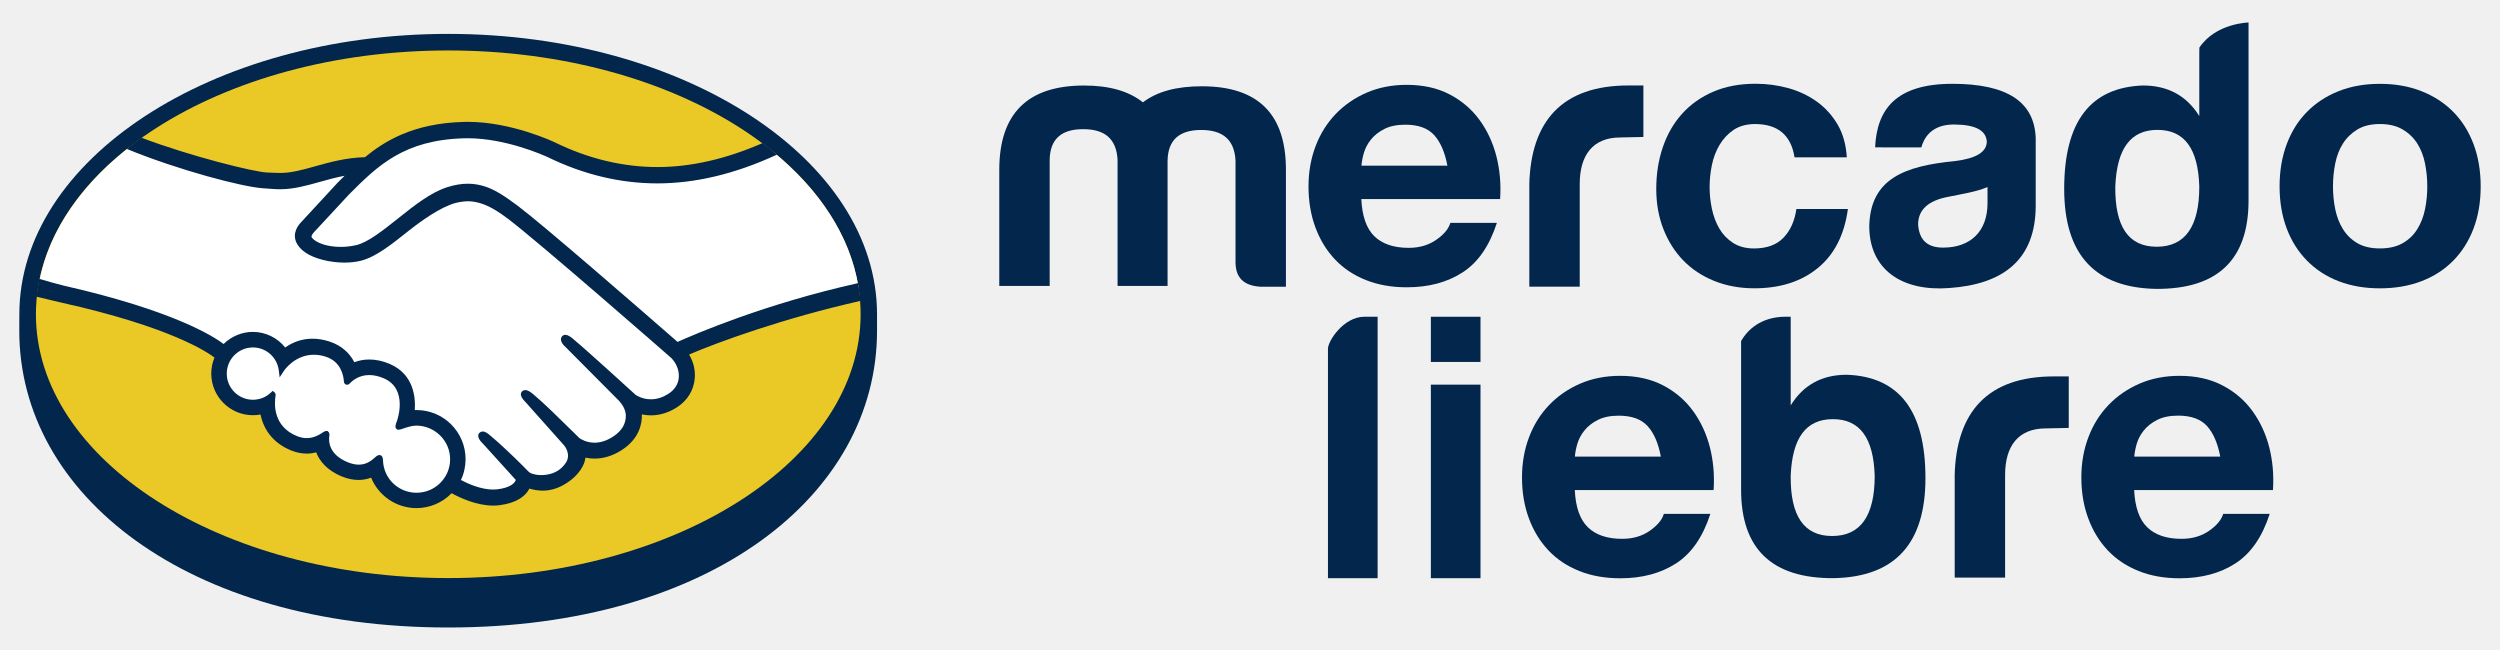
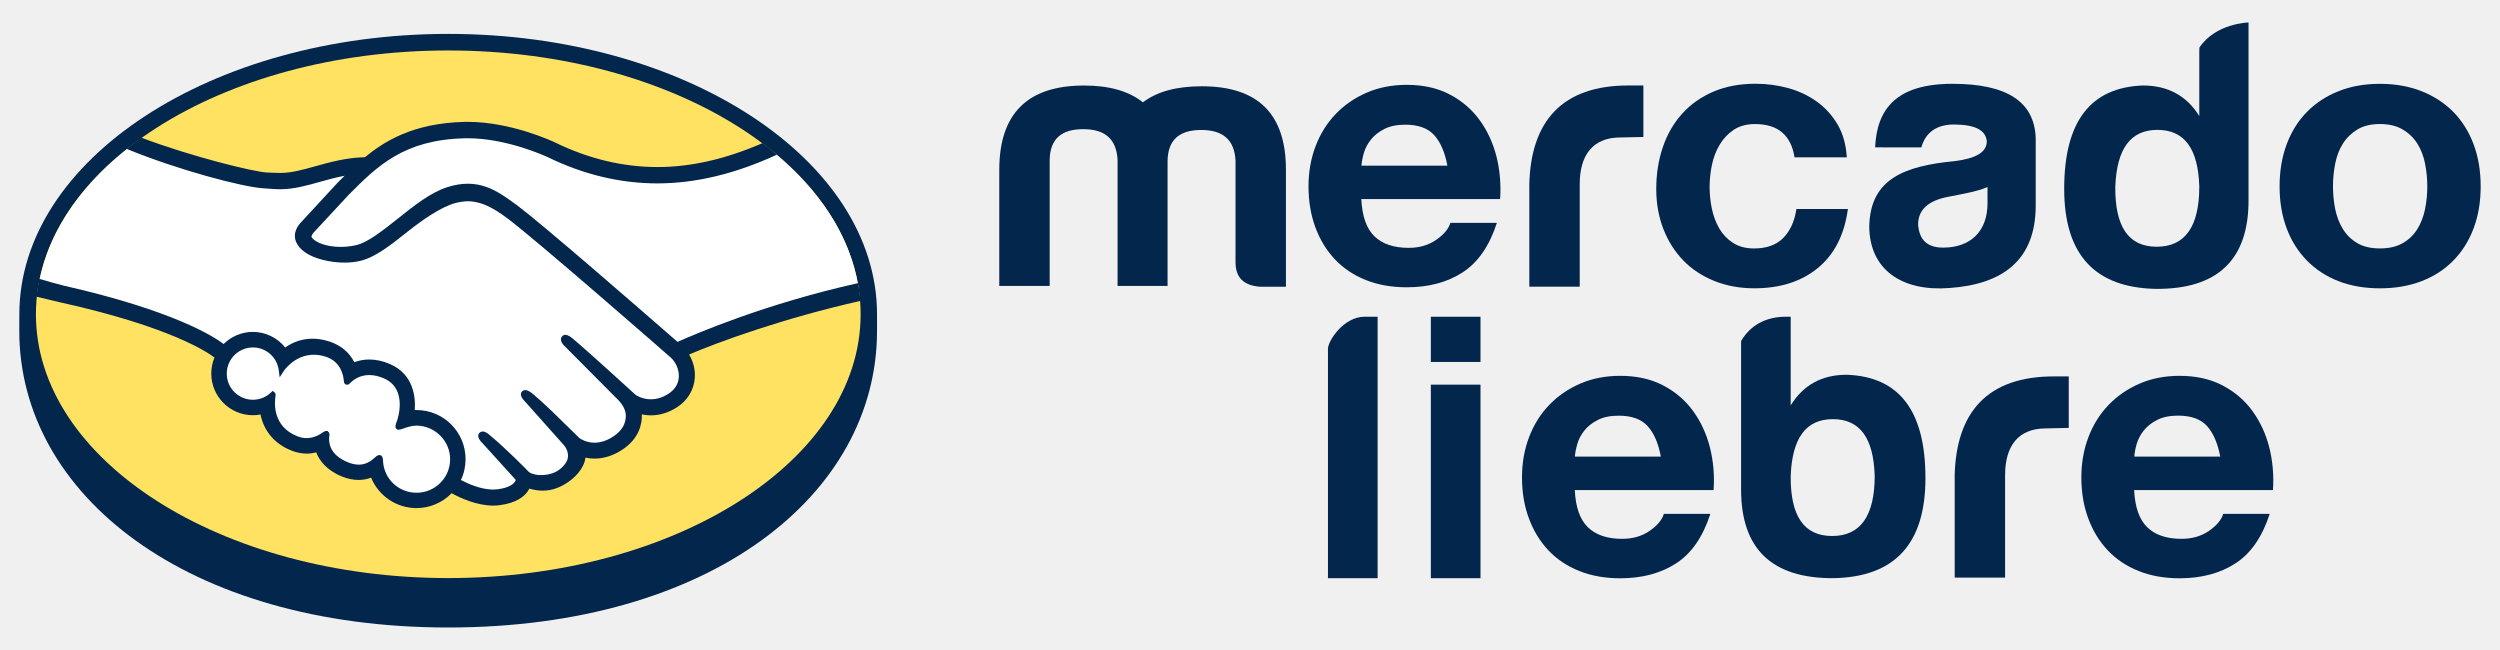
<svg xmlns="http://www.w3.org/2000/svg" version="1.1" id="Capa_1" x="0px" y="0px" viewBox="0 0 500 130" style="enable-background:new 0 0 500 130;" xml:space="preserve">
  <style type="text/css">
	.st0{fill:#03264C;}
- 	.st1{fill:#EAC926;}
+ 	.st1{fill:hsl(49deg 100% 69%);}
	.st2{fill:#FFFFFF;}
</style>
  <g id="g14">
    <g id="g20" transform="translate(329.6772,316.9189)">
      <path id="path22" class="st0" d="M-154.27-254.04c0-30.91-38.4-56.1-85.77-56.1c-47.37,0-85.77,25.19-85.77,56.1    c0,0.8-0.01,3-0.01,3.28c0,32.79,33.56,59.34,85.77,59.34c52.53,0,85.78-26.55,85.78-59.34V-254.04z" />
    </g>
    <g id="g24" transform="translate(325.6143,316.9531)">
      <path id="path26" class="st1" d="M-153.49-254.1c0,29.14-36.92,52.76-82.47,52.76c-45.55,0-82.47-23.62-82.47-52.76    c0-29.14,36.92-52.76,82.47-52.76C-190.41-306.86-153.49-283.24-153.49-254.1" />
    </g>
    <g id="g28" transform="translate(189.7051,337.5469)">
      <path id="path30" class="st2" d="M-127.43-291.34c-0.04,0.08-0.87,0.93-0.33,1.62c1.3,1.66,5.32,2.62,9.39,1.7    c2.42-0.54,5.52-3.01,8.53-5.4c3.26-2.59,6.49-5.18,9.74-6.21c3.44-1.09,5.64-0.63,7.1-0.18c1.6,0.48,3.47,1.53,6.47,3.78    c5.64,4.24,28.34,24.05,32.25,27.47c3.16-1.43,17.19-7.47,36.26-11.67c-1.66-10.17-7.84-19.47-17.22-27.08    c-13.07,5.49-29.04,8.35-44.67,0.73c-0.08-0.03-8.53-4.03-16.87-3.84c-12.39,0.29-17.76,5.65-23.44,11.33L-127.43-291.34z" />
    </g>
    <g id="g32" transform="translate(279.0542,306.6982)">
      <path id="path34" class="st2" d="M-144.56-235.56c-0.27-0.24-26.68-23.35-32.66-27.85c-3.46-2.6-5.39-3.26-7.41-3.52    c-1.05-0.14-2.51,0.06-3.52,0.34c-2.78,0.76-6.42,3.19-9.65,5.75c-3.35,2.66-6.5,5.17-9.43,5.83c-3.74,0.84-8.31-0.15-10.39-1.56    c-0.85-0.57-1.44-1.22-1.73-1.89c-0.77-1.79,0.65-3.21,0.88-3.45l7.29-7.88c0.85-0.85,1.7-1.69,2.57-2.53    c-2.35,0.31-4.53,0.91-6.64,1.5c-2.64,0.74-5.18,1.45-7.75,1.45c-1.07,0-6.82-0.94-7.91-1.24c-6.6-1.81-12.39-3.56-21.03-7.6    c-10.36,7.71-17.29,17.36-19.29,27.98c1.49,0.39,3.89,1.11,4.89,1.33c23.45,5.21,30.76,10.59,32.08,11.71    c1.43-1.59,3.5-2.61,5.81-2.61c2.6,0,4.93,1.31,6.35,3.32c1.34-1.06,3.2-1.97,5.59-1.97c1.09,0,2.22,0.2,3.36,0.59    c2.64,0.91,4.01,2.67,4.72,4.26c0.89-0.4,1.98-0.7,3.26-0.69c1.26,0,2.58,0.29,3.9,0.86c4.32,1.86,5,6.1,4.6,9.3    c0.31-0.04,0.62-0.05,0.93-0.05c5.13,0,9.29,4.17,9.29,9.3c0,1.59-0.41,3.08-1.11,4.39c1.39,0.78,4.95,2.56,8.07,2.16    c2.49-0.32,3.44-1.17,3.78-1.65c0.23-0.33,0.48-0.71,0.25-0.99l-6.62-7.35c0,0-1.09-1.03-0.73-1.43c0.37-0.41,1.04,0.18,1.52,0.58    c3.37,2.81,7.48,7.06,7.48,7.06c0.07,0.04,0.34,0.58,1.86,0.85c1.31,0.23,3.63,0.1,5.23-1.22c0.4-0.33,0.81-0.75,1.15-1.18    c-0.03,0.02-0.05,0.05-0.07,0.06c1.69-2.17-0.19-4.36-0.19-4.36l-7.73-8.67c0,0-1.1-1.02-0.73-1.43c0.34-0.36,1.05,0.18,1.53,0.58    c2.45,2.05,5.9,5.51,9.21,8.76c0.65,0.48,3.56,2.27,7.41-0.26c2.34-1.53,2.81-3.42,2.74-4.84c-0.16-1.88-1.63-3.22-1.63-3.22    l-10.55-10.61c0,0-1.11-0.95-0.72-1.43c0.32-0.4,1.05,0.18,1.52,0.58c3.36,2.81,12.46,11.15,12.46,11.15    c0.13,0.09,3.27,2.33,7.16-0.14c1.39-0.89,2.28-2.23,2.35-3.78C-142.66-233.95-144.56-235.56-144.56-235.56" />
    </g>
    <g id="g36" transform="translate(215.7334,290.0596)">
      <path id="path38" class="st2" d="M-132.42-205.47c-1.64-0.02-3.43,0.95-3.66,0.81c-0.13-0.09,0.1-0.74,0.25-1.12    c0.16-0.38,2.31-6.86-2.94-9.11c-4.02-1.73-6.47,0.21-7.32,1.09c-0.22,0.23-0.32,0.21-0.35-0.08c-0.08-1.17-0.6-4.33-4.07-5.38    c-4.96-1.52-8.14,1.94-8.95,3.19c-0.36-2.82-2.75-5.02-5.68-5.02c-3.18,0-5.76,2.57-5.76,5.75c0,3.18,2.58,5.75,5.76,5.75    c1.54,0,2.95-0.61,3.98-1.61c0.03,0.03,0.05,0.08,0.03,0.19c-0.24,1.42-0.69,6.6,4.73,8.7c2.17,0.84,4.02,0.22,5.55-0.86    c0.46-0.32,0.53-0.19,0.47,0.24c-0.2,1.33,0.05,4.18,4.04,5.8c3.04,1.23,4.84-0.03,6.01-1.12c0.51-0.47,0.65-0.39,0.68,0.33    c0.14,3.85,3.34,6.91,7.23,6.91c4,0,7.24-3.23,7.25-7.23C-125.18-202.23-128.42-205.43-132.42-205.47" />
    </g>
    <g id="g40" transform="translate(215.7334,272.79)">
      <path id="path42" class="st0" d="M-132.42-174.24c-3.63,0-6.57-2.82-6.71-6.41c-0.01-0.31-0.04-1.13-0.73-1.13    c-0.29,0-0.53,0.17-0.82,0.43c-0.8,0.74-1.81,1.49-3.3,1.49c-0.67,0-1.4-0.16-2.17-0.47c-3.83-1.55-3.88-4.18-3.72-5.24    c0.04-0.28,0.05-0.57-0.14-0.81l-0.23-0.21h-0.24c-0.2,0-0.39,0.08-0.67,0.27c-1.11,0.78-2.17,1.15-3.25,1.15    c-0.59,0-1.2-0.12-1.82-0.35c-5.04-1.96-4.64-6.72-4.4-8.15c0.04-0.29-0.04-0.51-0.22-0.66l-0.36-0.29l-0.33,0.32    c-0.98,0.95-2.27,1.46-3.62,1.46c-2.89,0-5.24-2.35-5.23-5.23c0-2.89,2.35-5.23,5.24-5.23c2.61,0,4.83,1.96,5.16,4.57l0.18,1.41    l0.77-1.19c0.09-0.14,2.2-3.34,6.09-3.33c0.74,0,1.5,0.12,2.27,0.36c3.1,0.95,3.63,3.76,3.71,4.93c0.05,0.68,0.54,0.71,0.64,0.71    c0.27,0,0.47-0.17,0.6-0.32c0.59-0.61,1.86-1.62,3.85-1.62c0.91,0,1.88,0.22,2.89,0.65c4.93,2.11,2.69,8.37,2.67,8.44    c-0.42,1.04-0.44,1.5-0.04,1.76l0.19,0.09h0.14c0.22,0,0.5-0.1,0.96-0.25c0.67-0.23,1.68-0.58,2.63-0.58h0    c3.71,0.04,6.73,3.06,6.72,6.73C-125.7-177.25-128.72-174.24-132.42-174.24 M-80.22-204.41c-8.14-7.1-26.94-23.45-32.03-27.27    c-2.91-2.19-4.89-3.34-6.64-3.86c-0.78-0.24-1.87-0.51-3.26-0.51c-1.3,0-2.69,0.23-4.14,0.7c-3.29,1.04-6.57,3.65-9.74,6.17    l-0.16,0.13c-2.96,2.35-6.01,4.78-8.32,5.29c-1.01,0.23-2.04,0.35-3.08,0.35c-2.59,0-4.91-0.75-5.78-1.86    c-0.14-0.18-0.05-0.48,0.29-0.91l0.04-0.06l7.16-7.71c5.61-5.61,10.9-10.9,23.09-11.18c0.2,0,0.41-0.01,0.61-0.01    c7.59,0,15.17,3.4,16.02,3.79c7.12,3.47,14.46,5.23,21.84,5.24c7.69,0,15.63-1.9,23.98-5.75c-0.93-0.78-1.9-1.55-2.9-2.3    c-7.33,3.18-14.32,4.79-21.05,4.78c-6.88-0.01-13.76-1.66-20.44-4.92c-0.35-0.17-8.73-4.12-17.44-4.12c-0.23,0-0.46,0-0.69,0.01    c-10.24,0.24-16.01,3.88-19.88,7.06c-3.77,0.09-7.03,1-9.92,1.81c-2.58,0.72-4.81,1.34-6.99,1.34c-0.9,0-2.51-0.08-2.66-0.09    c-2.5-0.08-15.11-3.17-25.14-6.96c-1.02,0.72-2.01,1.47-2.97,2.23c10.48,4.3,23.23,7.62,27.25,7.88c1.12,0.07,2.31,0.2,3.51,0.2    c2.66,0,5.32-0.75,7.89-1.47c1.52-0.43,3.2-0.89,4.96-1.23c-0.47,0.46-0.94,0.93-1.41,1.4l-7.27,7.87c-0.57,0.58-1.81,2.12-1,4.02    c0.33,0.77,0.99,1.5,1.91,2.12c1.73,1.17,4.84,1.96,7.72,1.96c1.09,0,2.13-0.11,3.08-0.32c3.05-0.68,6.25-3.23,9.63-5.92    c2.7-2.15,6.53-4.87,9.47-5.67c0.82-0.22,1.83-0.36,2.64-0.36c0.24,0,0.47,0.01,0.68,0.04c1.94,0.25,3.82,0.91,7.16,3.42    c5.97,4.48,32.39,27.59,32.64,27.82c0.02,0.02,1.7,1.47,1.59,3.88c-0.06,1.35-0.81,2.54-2.11,3.37c-1.13,0.71-2.29,1.08-3.47,1.08    c-1.77,0-2.98-0.83-3.06-0.89c-0.1-0.08-9.15-8.38-12.48-11.17c-0.53-0.44-1.05-0.83-1.57-0.83c-0.28,0-0.52,0.12-0.69,0.33    c-0.52,0.65,0.06,1.54,0.75,2.13l10.57,10.63c0.01,0.01,1.32,1.24,1.46,2.86c0.08,1.76-0.76,3.23-2.51,4.38    c-1.25,0.82-2.51,1.24-3.75,1.24c-1.62,0-2.76-0.74-3.01-0.91l-1.52-1.49c-2.77-2.73-5.63-5.55-7.73-7.3    c-0.51-0.42-1.06-0.82-1.58-0.82c-0.25,0-0.49,0.1-0.67,0.28c-0.24,0.27-0.4,0.74,0.19,1.53c0.24,0.33,0.53,0.6,0.53,0.6    l7.72,8.66c0.06,0.08,1.59,1.89,0.17,3.7l-0.27,0.34c-0.23,0.26-0.48,0.49-0.72,0.69c-1.32,1.08-3.07,1.2-3.77,1.2    c-0.37,0-0.73-0.03-1.05-0.09c-0.76-0.14-1.27-0.35-1.52-0.64l-0.09-0.09c-0.42-0.44-4.31-4.41-7.53-7.09    c-0.42-0.36-0.95-0.81-1.5-0.81c-0.27,0-0.51,0.11-0.7,0.31c-0.64,0.7,0.32,1.74,0.73,2.12l6.58,7.26    c-0.01,0.07-0.09,0.22-0.25,0.45c-0.24,0.32-1.03,1.12-3.42,1.42c-0.28,0.03-0.58,0.05-0.87,0.05c-2.46,0-5.09-1.19-6.44-1.91    c0.62-1.3,0.93-2.73,0.93-4.17c0-5.42-4.39-9.82-9.81-9.82c-0.11,0-0.24,0-0.35,0.01c0.18-2.47-0.17-7.15-4.98-9.22    c-1.38-0.6-2.76-0.9-4.1-0.9c-1.05,0-2.06,0.18-3.01,0.54c-0.99-1.93-2.65-3.34-4.81-4.08c-1.19-0.41-2.38-0.62-3.52-0.62    c-2,0-3.84,0.59-5.49,1.76c-1.57-1.96-3.95-3.12-6.46-3.12c-2.19,0-4.3,0.88-5.86,2.42c-2.05-1.56-10.17-6.72-31.92-11.66    c-1.05-0.24-3.47-0.93-4.95-1.37c-0.25,1.18-0.43,2.37-0.56,3.57c0,0,4.01,0.96,4.8,1.14c22.21,4.93,29.55,10.07,30.8,11.03    c-0.42,1.01-0.64,2.1-0.64,3.2c0,4.59,3.73,8.33,8.32,8.33c0.52,0,1.03-0.04,1.53-0.14c0.69,3.38,2.9,5.94,6.28,7.25    c0.99,0.38,1.99,0.57,2.96,0.57c0.63,0,1.27-0.08,1.9-0.24c0.62,1.59,2.03,3.56,5.17,4.83c1.1,0.44,2.2,0.68,3.27,0.68    c0.87,0,1.73-0.15,2.54-0.46c1.5,3.66,5.08,6.09,9.07,6.09c2.64,0,5.18-1.07,7.03-2.98c1.58,0.88,4.93,2.47,8.31,2.48    c0.44,0,0.85-0.03,1.26-0.08c3.36-0.42,4.92-1.73,5.64-2.76c0.13-0.18,0.25-0.37,0.35-0.56c0.79,0.23,1.67,0.41,2.66,0.41    c1.83,0,3.59-0.62,5.37-1.92c1.75-1.26,2.99-3.07,3.17-4.61c0-0.02,0.01-0.04,0.01-0.07c0.59,0.12,1.19,0.19,1.8,0.19    c1.89,0,3.74-0.59,5.52-1.75c3.42-2.24,4.02-5.18,3.96-7.09c0.6,0.13,1.21,0.19,1.82,0.19c1.77,0,3.51-0.54,5.17-1.59    c2.12-1.36,3.4-3.43,3.59-5.85c0.13-1.64-0.27-3.3-1.14-4.72c5.73-2.47,18.84-7.25,34.27-10.73c-0.09-1.2-0.27-2.38-0.48-3.55    C-62.8-212-76.73-205.97-80.22-204.41" />
    </g>
    <g id="g44" transform="translate(372.3848,355.1846)">
      <path id="path46" class="st0" d="M-162.45-323.23V-298h-10.08v-23.21c0-11.27,5.67-16.87,16.94-16.87c5.08,0,8.96,1.12,11.79,3.36    c2.84-2.16,6.72-3.21,11.8-3.21c11.27,0,16.87,5.6,16.8,16.87v23.22h-5.15c-3.28-0.23-4.93-1.79-4.93-4.93v-20.3    c-0.22-4.11-2.46-6.12-6.87-6.12c-4.4,0-6.64,2.02-6.72,6.12V-298h-10v-25.23c-0.23-4.11-2.46-6.12-6.87-6.12    C-160.14-329.36-162.38-327.34-162.45-323.23" />
    </g>
    <g id="g48" transform="translate(491.0654,348.9932)">
      <path id="path50" class="st0" d="M-185.21-312.04c0.3-12.77,6.61-19.86,19.82-19.86h3v10.3l-4.61,0.1c-5.52,0-8.12,3.56-8.12,9.31    v20.53h-10.08V-312.04z" />
    </g>
    <g id="g52" transform="translate(604.4424,344.4316)">
      <path id="path54" class="st0" d="M-206.94-303.79v-3.23c-2.31,0.97-5,1.37-7.91,1.96c-3.96,0.75-5.97,2.61-5.97,5.52    c0.22,3.14,1.87,4.63,5,4.63C-210.3-294.91-206.94-298.19-206.94-303.79 M-220.18-314.95l-9.24-0.01    c0.35-7.63,4.19-12.71,15.47-12.71c10.9,0,16.42,3.58,16.65,10.9v13.44c0,10.9-6.57,15.75-17.24,16.5    c-9.48,0.75-16.05-3.66-16.05-12.39c0.22-9.48,7.09-12.02,17.09-12.99c4.25-0.52,6.42-1.79,6.42-3.96    c-0.22-2.24-2.31-3.31-6.42-3.36C-218.16-319.6-219.66-316.82-220.18-314.95" />
    </g>
    <g id="g56" transform="translate(636.0684,348.5366)">
      <path id="path58" class="st0" d="M-213.01-311.21c-0.07,7.99,2.61,12.02,8.29,12.02c5.67,0,8.51-4.03,8.51-12.02    c-0.22-7.61-2.98-11.35-8.36-11.35C-209.95-322.56-212.71-318.83-213.01-311.21 M-186.36-344.04v35.59    c0,11.87-6.2,17.77-18.51,17.69c-12.24-0.23-18.36-6.87-18.36-20c0-13.44,5.23-20.3,15.75-20.68c4.93,0,8.74,2.02,11.27,6.12    v-12.59l0.02-1.11C-192.91-343.92-186.36-344.04-186.36-344.04" />
    </g>
    <g id="g60" transform="translate(450.3125,316.3428)">
      <path id="path62" class="st0" d="M-177.39-253h2.6v52.3h-9.93v-45.91C-184.72-248.1-181.64-253-177.39-253" />
    </g>
    <g id="g68" transform="translate(467.5215,361.2886)">
      <path id="path70" class="st0" d="M-180.69-334.27c-1.26-1.39-3.19-2.08-5.77-2.08c-1.69,0-3.09,0.29-4.2,0.86    c-1.12,0.57-2.01,1.28-2.68,2.12c-0.67,0.84-1.14,1.74-1.41,2.68c-0.27,0.94-0.43,1.79-0.48,2.53h17.19    C-178.55-330.85-179.43-332.88-180.69-334.27 M-192.64-314.03c1.59,1.54,3.87,2.31,6.85,2.31c2.13,0,3.97-0.53,5.51-1.6    c1.54-1.07,2.48-2.2,2.83-3.39h9.3c-1.49,4.61-3.77,7.91-6.85,9.9c-3.08,1.99-6.8,2.98-11.16,2.98c-3.03,0-5.76-0.48-8.19-1.45    c-2.43-0.97-4.49-2.34-6.18-4.13c-1.69-1.79-2.99-3.92-3.91-6.4c-0.92-2.48-1.38-5.21-1.38-8.19c0-2.88,0.47-5.56,1.41-8.04    c0.94-2.48,2.28-4.62,4.02-6.44c1.74-1.81,3.81-3.24,6.21-4.28c2.41-1.04,5.07-1.56,8-1.56c3.27,0,6.13,0.63,8.56,1.9    c2.43,1.26,4.43,2.97,5.99,5.1c1.56,2.13,2.69,4.57,3.39,7.29c0.69,2.73,0.94,5.58,0.74,8.56h-27.76    C-195.09-318.05-194.23-315.57-192.64-314.03" />
    </g>
    <g id="g72" transform="translate(546.9404,364.02)">
      <path id="path74" class="st0" d="M-195.92-339.21c-1.7,0-3.13,0.39-4.29,1.16c-1.15,0.78-2.09,1.78-2.82,3.01    c-0.73,1.23-1.24,2.58-1.54,4.06c-0.3,1.48-0.45,2.94-0.45,4.4c0,1.4,0.15,2.83,0.45,4.28c0.3,1.45,0.79,2.77,1.47,3.95    c0.68,1.18,1.59,2.14,2.74,2.89c1.15,0.75,2.56,1.13,4.21,1.13c2.56,0,4.52-0.71,5.9-2.14c1.38-1.43,2.24-3.35,2.59-5.75h10.3    c-0.7,5.16-2.71,9.1-6.01,11.8c-3.31,2.71-7.54,4.06-12.7,4.06c-2.91,0-5.57-0.49-8.01-1.47c-2.43-0.98-4.5-2.34-6.2-4.1    c-1.7-1.75-3.03-3.85-3.98-6.28c-0.95-2.43-1.43-5.1-1.43-8.01c0-3.01,0.44-5.8,1.32-8.38c0.88-2.58,2.17-4.81,3.87-6.69    c1.7-1.88,3.78-3.35,6.24-4.4c2.45-1.05,5.26-1.58,8.42-1.58c2.3,0,4.52,0.3,6.65,0.9c2.13,0.6,4.03,1.52,5.71,2.74    c1.68,1.23,3.04,2.76,4.1,4.58c1.05,1.83,1.65,4,1.8,6.5h-10.45C-188.73-336.98-191.36-339.21-195.92-339.21" />
    </g>
    <g id="g76" transform="translate(690.4863,342.9561)">
      <path id="path78" class="st0" d="M-223.44-301.12c0.3,1.48,0.81,2.81,1.54,3.98c0.73,1.18,1.69,2.12,2.89,2.82    c1.2,0.7,2.71,1.05,4.51,1.05c1.8,0,3.32-0.35,4.55-1.05c1.23-0.7,2.2-1.64,2.93-2.82c0.73-1.18,1.24-2.5,1.54-3.98    c0.3-1.48,0.45-2.99,0.45-4.55c0-1.55-0.15-3.08-0.45-4.59c-0.3-1.5-0.82-2.83-1.54-3.98c-0.73-1.15-1.7-2.09-2.93-2.82    c-1.23-0.73-2.74-1.09-4.55-1.09c-1.8,0-3.31,0.36-4.51,1.09c-1.2,0.73-2.17,1.67-2.89,2.82c-0.73,1.15-1.24,2.48-1.54,3.98    s-0.45,3.03-0.45,4.59C-223.89-304.12-223.74-302.6-223.44-301.12 M-233.14-314.13c0.95-2.53,2.3-4.68,4.06-6.46    c1.75-1.78,3.86-3.16,6.31-4.13c2.45-0.98,5.21-1.47,8.27-1.47c3.06,0,5.83,0.49,8.31,1.47c2.48,0.98,4.6,2.36,6.35,4.13    c1.75,1.78,3.11,3.93,4.06,6.46c0.95,2.53,1.43,5.35,1.43,8.46c0,3.11-0.48,5.91-1.43,8.42c-0.95,2.51-2.31,4.65-4.06,6.43    c-1.75,1.78-3.87,3.15-6.35,4.1c-2.48,0.95-5.25,1.43-8.31,1.43c-3.06,0-5.81-0.48-8.27-1.43c-2.46-0.95-4.56-2.32-6.31-4.1    c-1.75-1.78-3.11-3.92-4.06-6.43c-0.95-2.51-1.43-5.31-1.43-8.42C-234.57-308.78-234.09-311.59-233.14-314.13" />
    </g>
    <path id="path88" class="st0" d="M296.1,72.39h-9.93v-9.04h9.93V72.39z" />
    <path id="path90" class="st0" d="M296.1,115.64h-9.93V76.93h9.93V115.64z" />
    <g id="g84_1_" transform="translate(606.3789,289.2861)">
      <path id="path86_1_" class="st0" d="M-276.86-204.07c-1.26-1.39-3.19-2.08-5.77-2.08c-1.69,0-3.09,0.29-4.2,0.86    c-1.12,0.57-2.01,1.28-2.68,2.12c-0.67,0.84-1.14,1.74-1.41,2.68c-0.27,0.94-0.43,1.79-0.48,2.53h17.19    C-274.71-200.65-275.59-202.68-276.86-204.07 M-288.8-183.83c1.59,1.54,3.87,2.31,6.85,2.31c2.13,0,3.97-0.53,5.51-1.6    c1.54-1.07,2.48-2.2,2.83-3.39h9.3c-1.49,4.61-3.77,7.91-6.85,9.9c-3.08,1.99-6.8,2.98-11.16,2.98c-3.03,0-5.76-0.48-8.19-1.45    c-2.43-0.97-4.49-2.34-6.18-4.13c-1.69-1.79-2.99-3.92-3.91-6.4c-0.92-2.48-1.38-5.21-1.38-8.19c0-2.88,0.47-5.56,1.41-8.04    c0.94-2.48,2.28-4.63,4.02-6.44c1.74-1.81,3.81-3.24,6.21-4.28c2.41-1.04,5.07-1.56,8-1.56c3.27,0,6.13,0.63,8.56,1.9    c2.43,1.26,4.43,2.96,5.99,5.1c1.56,2.13,2.69,4.57,3.39,7.29c0.69,2.73,0.94,5.58,0.74,8.56h-27.76    C-291.26-187.85-290.39-185.37-288.8-183.83" />
    </g>
    <g id="g64_1_" transform="translate(513.6289,262.0811)">
      <path id="path66_1_" class="st0" d="M-147.2-154.88c-5.67,0-8.36-4.03-8.29-12.02c0.3-7.61,3.06-11.35,8.44-11.35    c5.37,0,8.14,3.73,8.36,11.35C-138.69-158.91-141.53-154.88-147.2-154.88 M-144.29-187.13c-4.92,0-8.66,2.02-11.2,6.12l0-17.73    h-1.12c-4.95,0.06-7.55,2.7-8.8,4.86v-0.34v30.08c0,11.87,6.2,17.77,18.51,17.69c12.24-0.23,18.36-6.87,18.36-20.01    C-128.54-179.89-133.76-186.76-144.29-187.13" />
    </g>
    <g id="g80_1_" transform="translate(543.9404,276.9932)">
      <path id="path82_1_" class="st0" d="M-153.01-181.85c0.3-12.77,6.61-19.86,19.82-19.86h3v10.3l-4.61,0.1    c-5.52,0-8.12,3.56-8.12,9.31v20.53h-10.08V-181.85z" />
    </g>
    <g id="g84_2_" transform="translate(606.3789,289.2861)">
      <path id="path86_2_" class="st0" d="M-164.98-204.08c-1.26-1.39-3.19-2.08-5.77-2.08c-1.69,0-3.09,0.29-4.2,0.86    c-1.12,0.57-2.01,1.28-2.68,2.12c-0.67,0.84-1.14,1.74-1.41,2.68c-0.27,0.94-0.43,1.79-0.48,2.53h17.19    C-162.84-200.65-163.72-202.69-164.98-204.08 M-176.93-183.83c1.59,1.54,3.87,2.31,6.85,2.31c2.13,0,3.97-0.53,5.51-1.6    c1.54-1.07,2.48-2.2,2.83-3.39h9.3c-1.49,4.61-3.77,7.91-6.85,9.9c-3.08,1.99-6.8,2.98-11.16,2.98c-3.03,0-5.76-0.48-8.19-1.45    c-2.43-0.97-4.49-2.34-6.18-4.13c-1.69-1.79-2.99-3.92-3.91-6.4c-0.92-2.48-1.38-5.21-1.38-8.19c0-2.88,0.47-5.56,1.41-8.04    c0.94-2.48,2.28-4.63,4.02-6.44c1.74-1.81,3.81-3.24,6.21-4.28c2.41-1.04,5.07-1.56,8-1.56c3.27,0,6.13,0.63,8.56,1.9    c2.43,1.26,4.43,2.96,5.99,5.1c1.56,2.13,2.69,4.57,3.39,7.29c0.69,2.73,0.94,5.58,0.74,8.56h-27.76    C-179.38-187.85-178.52-185.37-176.93-183.83" />
    </g>
  </g>
</svg>
